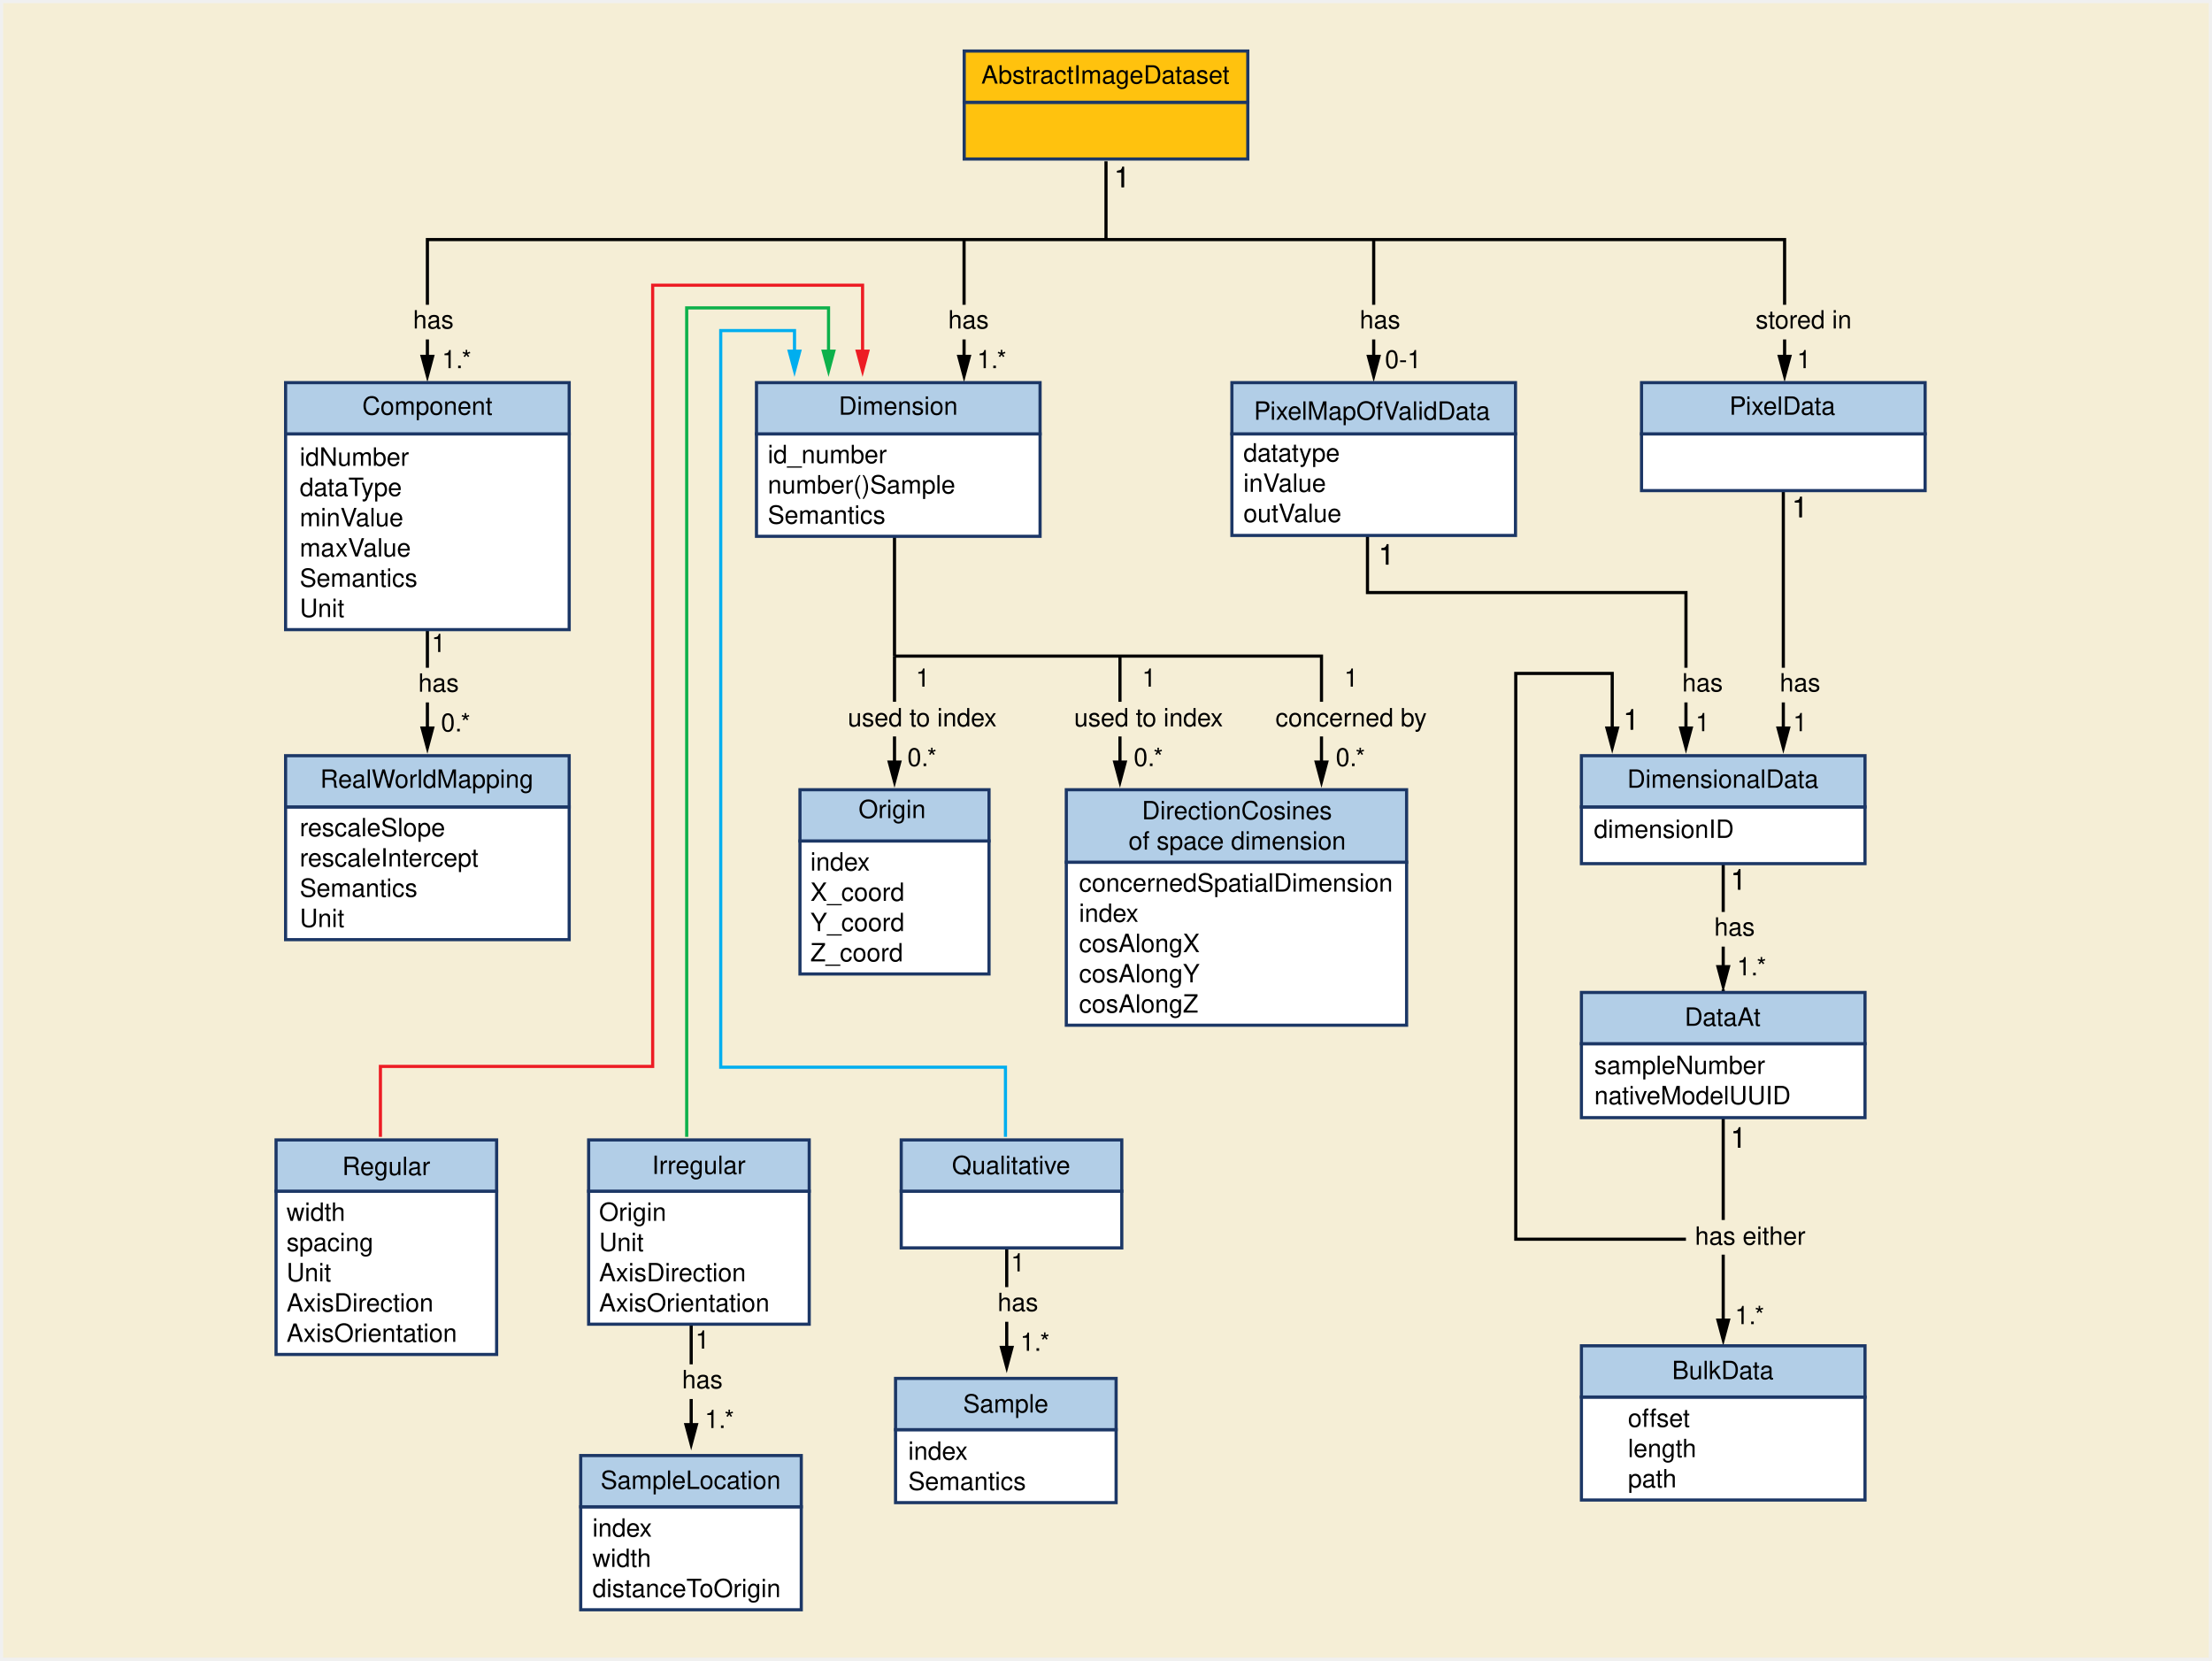
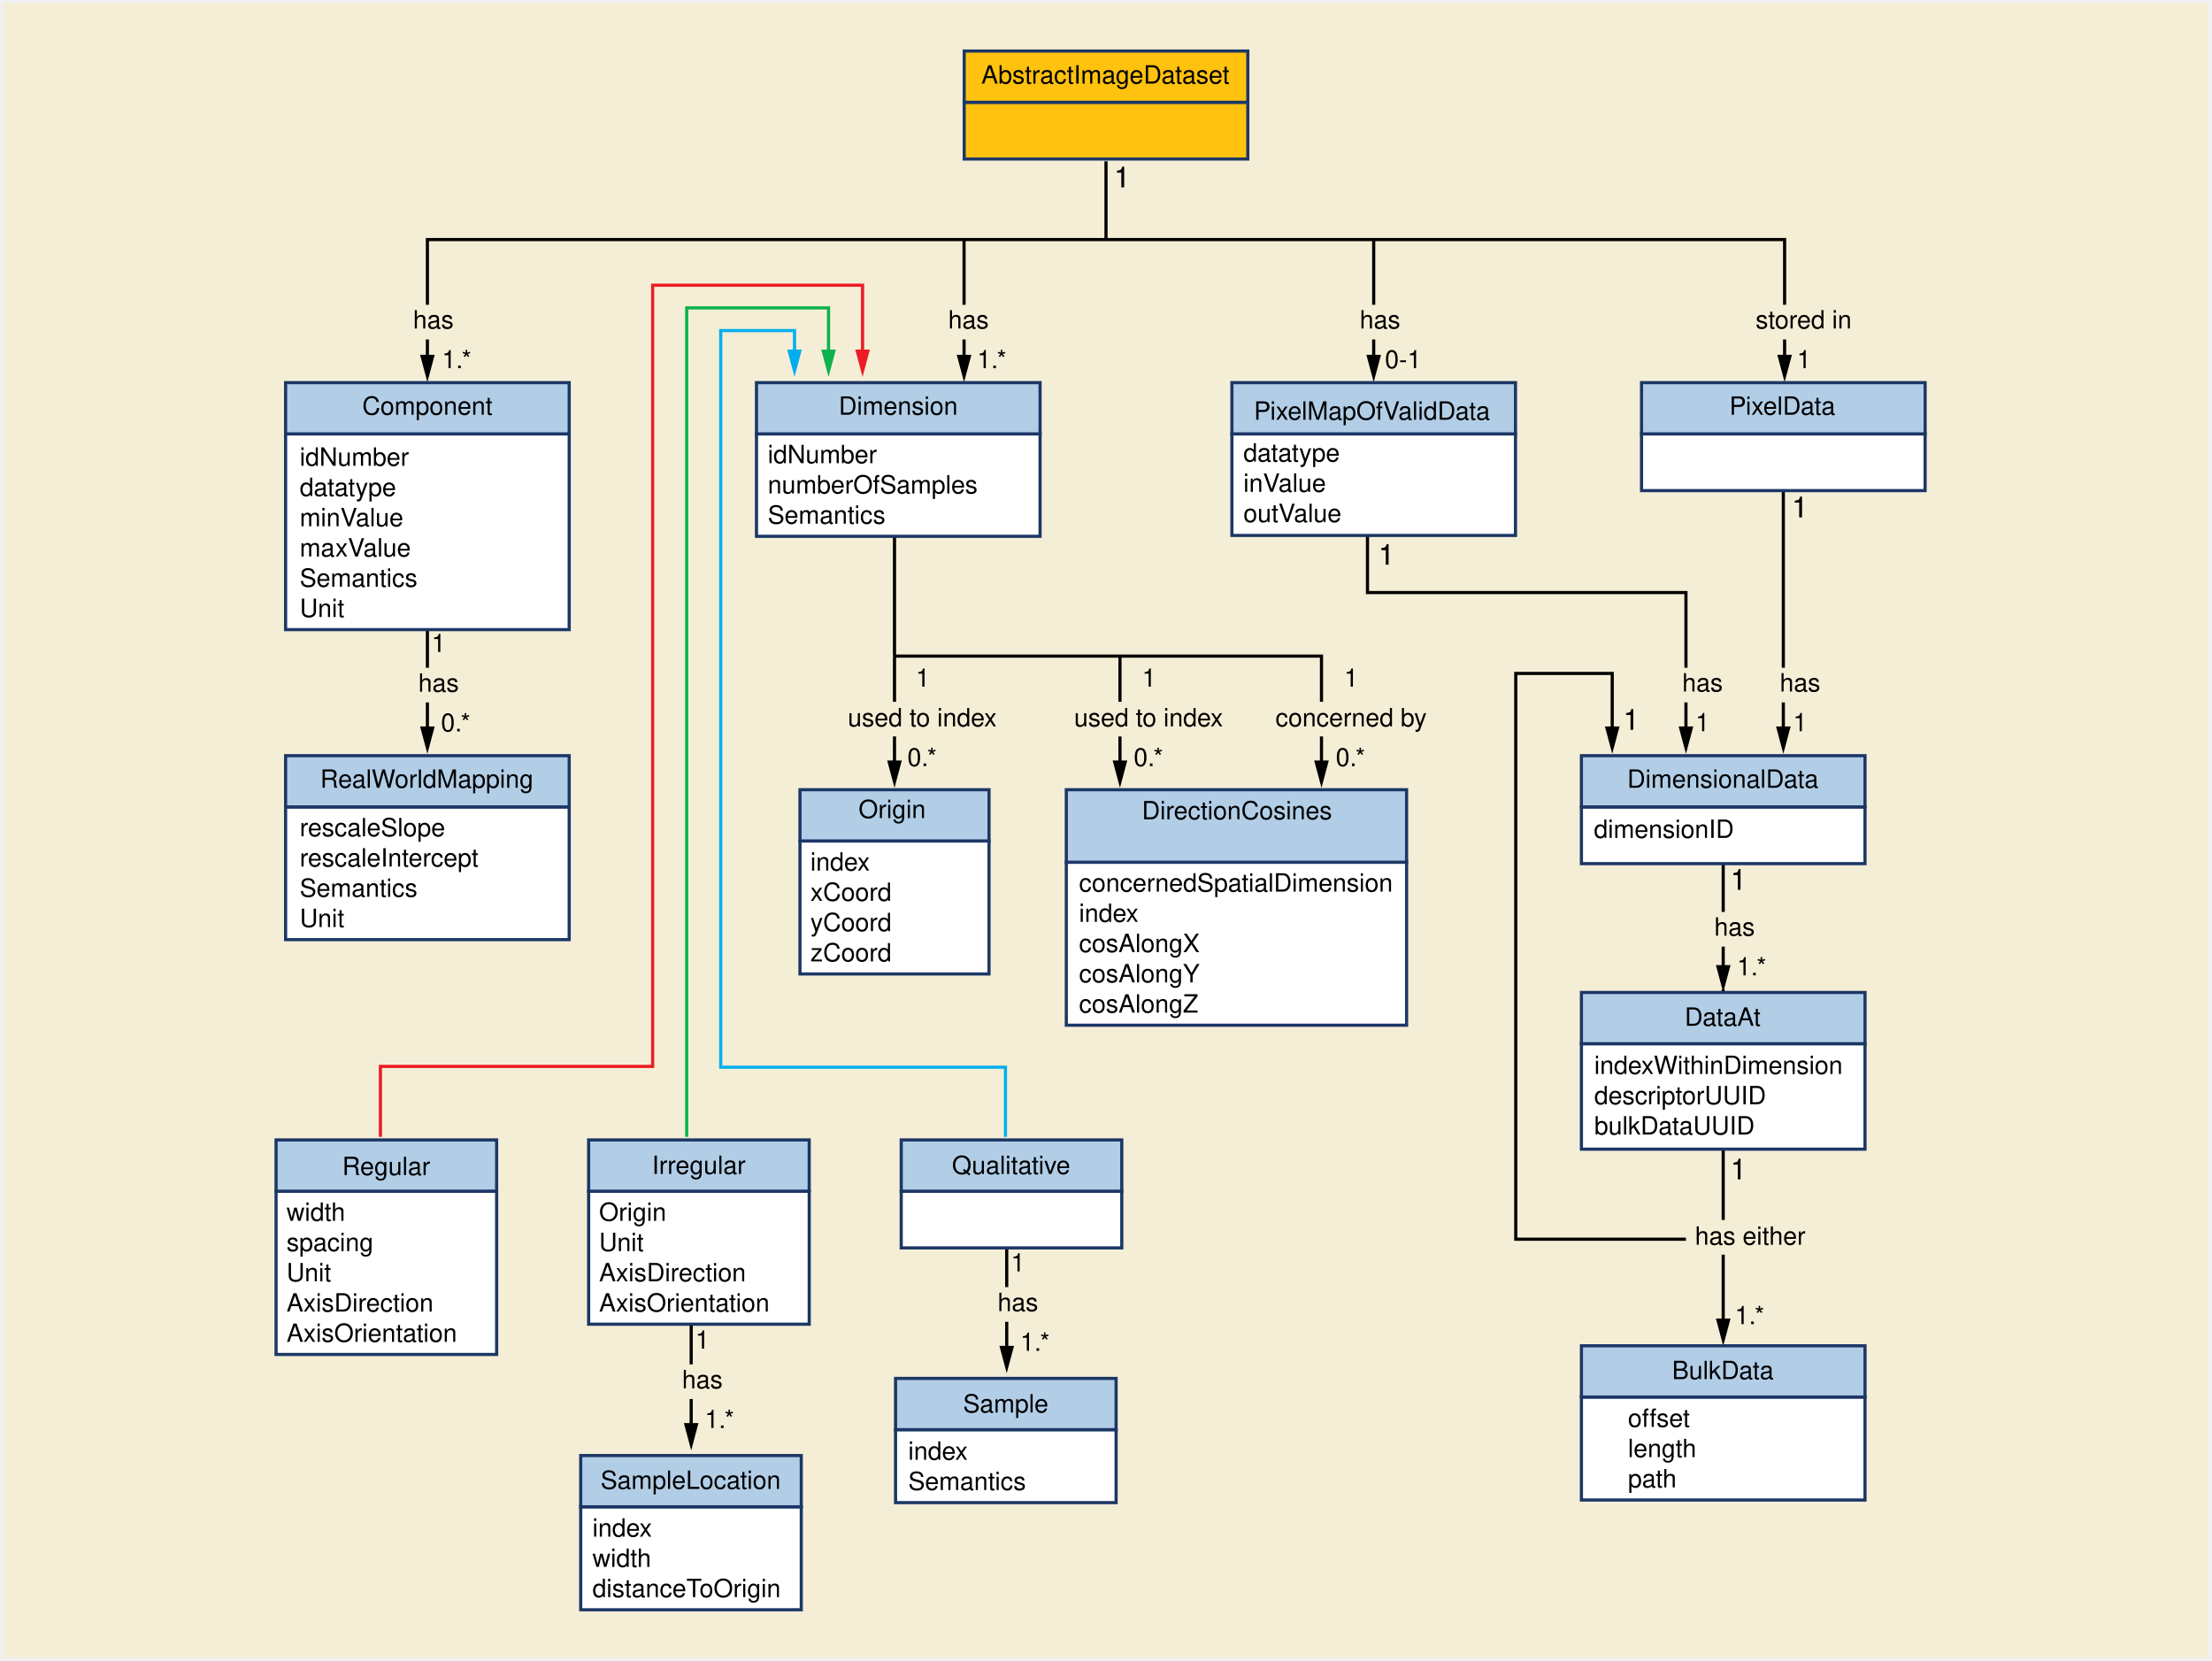
<svg xmlns="http://www.w3.org/2000/svg" version="1.1" id="Layer_1" x="0px" y="0px" width="702px" height="527px" viewBox="0 0 702 527" enable-background="new 0 0 702 527" xml:space="preserve">
  <defs>
    <style type="text/css">
	text {
	  font-family: Helvetica, Verdana, ArialUnicodeMS, san-serif
	}
	</style>
  </defs>
  <g>
   </g>
  <g>
    <rect x="1" y="1" fill="#F5EED6" width="700" height="525" />
    <g>
      <line fill="none" stroke="#000000" x1="351" y1="51.179" x2="351" y2="76.02" />
      <g>
        <g>
          <line fill="none" stroke="#000000" x1="135.637" y1="199.549" x2="135.637" y2="232.106" />
          <g>
            <polygon points="133.312,230.521 135.637,239.193 137.961,230.521      " />
          </g>
        </g>
      </g>
      <g>
        <g>
          <polyline fill="none" stroke="#000000" points="566.362,114.166 566.362,76.02 135.637,76.02 135.637,114.166     " />
          <g>
            <polygon points="568.687,112.58 566.362,121.253 564.038,112.58      " />
          </g>
          <g>
            <polygon points="133.312,112.58 135.637,121.253 137.961,112.58      " />
          </g>
        </g>
      </g>
      <g>
        <g>
          <line fill="none" stroke="#000000" x1="305.956" y1="76.02" x2="305.956" y2="114.164" />
          <g>
            <polygon points="303.632,112.578 305.956,121.251 308.28,112.578      " />
          </g>
        </g>
      </g>
      <g>
        <g>
          <line fill="none" stroke="#000000" x1="435.956" y1="76.02" x2="435.956" y2="114.164" />
          <g>
            <polygon points="433.632,112.578 435.956,121.251 438.28,112.578      " />
          </g>
        </g>
      </g>
      <g>
        <g>
          <line fill="none" stroke="#000000" x1="219.356" y1="420.587" x2="219.356" y2="453.144" />
          <g>
            <polygon points="217.032,451.559 219.356,460.231 221.68,451.559      " />
          </g>
        </g>
      </g>
      <g>
        <g>
          <line fill="none" stroke="#000000" x1="319.493" y1="396.084" x2="319.493" y2="428.641" />
          <g>
            <polygon points="317.168,427.056 319.493,435.729 321.817,427.056      " />
          </g>
        </g>
      </g>
      <g>
        <g>
          <line fill="none" stroke="#000000" x1="283.879" y1="208.19" x2="283.879" y2="242.905" />
          <g>
            <polygon points="281.555,241.319 283.879,249.992 286.203,241.319      " />
          </g>
        </g>
      </g>
      <line fill="none" stroke="#000000" x1="283.877" y1="170.028" x2="283.877" y2="208.19" />
      <g>
        <g>
          <line fill="none" stroke="#000000" x1="355.433" y1="208.19" x2="355.433" y2="242.905" />
          <g>
            <polygon points="353.108,241.319 355.433,249.992 357.757,241.319      " />
          </g>
        </g>
      </g>
      <g>
        <g>
          <polyline fill="none" stroke="#000000" points="283.879,208.19 419.387,208.19 419.387,242.905     " />
          <g>
            <polygon points="417.062,241.319 419.387,249.992 421.711,241.319      " />
          </g>
        </g>
      </g>
      <g>
        <g>
          <line fill="none" stroke="#000000" x1="565.956" y1="155.679" x2="565.956" y2="232.106" />
          <g>
            <polygon points="563.632,230.521 565.956,239.193 568.28,230.521      " />
          </g>
        </g>
      </g>
      <g>
        <g>
          <line fill="none" stroke="#000000" x1="546.88" y1="273.842" x2="546.88" y2="307.835" />
          <g>
            <polygon points="544.556,306.25 546.88,314.923 549.204,306.25      " />
          </g>
        </g>
      </g>
      <g>
        <g>
          <line fill="none" stroke="#000000" x1="546.88" y1="313.99" x2="546.88" y2="419.976" />
          <g>
            <polygon points="544.556,418.391 546.88,427.063 549.204,418.391      " />
          </g>
        </g>
      </g>
      <g>
        <g>
          <polyline fill="none" stroke="#000000" points="433.984,170.028 433.984,188.029 433.869,188.029 535.056,188.029       535.056,232.106     " />
          <g>
            <polygon points="532.731,230.521 535.056,239.193 537.38,230.521      " />
          </g>
        </g>
      </g>
      <g>
        <g>
          <polyline fill="none" stroke="#000000" points="546.88,393.22 481.044,393.22 481.044,213.69 511.656,213.69 511.656,232.106           " />
          <g>
            <polygon points="509.332,230.521 511.656,239.193 513.98,230.521      " />
          </g>
        </g>
      </g>
      <g>
        <g>
          <polyline fill="none" stroke="#00AEEF" points="319.092,360.74 319.092,338.64 228.731,338.64 228.731,104.899 252.144,104.899       252.144,112.514     " />
          <g>
            <polygon fill="#00AEEF" points="249.819,110.929 252.144,119.602 254.468,110.929      " />
          </g>
        </g>
      </g>
      <g>
        <g>
          <polyline fill="none" stroke="#ED1C24" points="120.729,360.74 120.729,338.39 207.131,338.39 207.131,90.499 273.744,90.499       273.744,112.514     " />
          <g>
            <polygon fill="#ED1C24" points="271.42,110.929 273.744,119.602 276.068,110.929      " />
          </g>
        </g>
      </g>
      <g>
        <g>
          <polyline fill="none" stroke="#0DB14B" points="217.931,360.74 217.931,97.699 262.944,97.699 262.944,112.514     " />
          <g>
            <polygon fill="#0DB14B" points="260.62,110.929 262.944,119.602 265.268,110.929      " />
          </g>
        </g>
      </g>
      <g>
        <rect x="306" y="32.457" fill="#FFC20E" stroke="#1C3766" width="90" height="18" />
        <rect x="306" y="16.196" fill="#FFC20E" stroke="#1C3766" width="90" height="16.261" />
        <rect x="311.421" y="20.798" fill="none" width="79.157" height="9.729" />
        <text transform="matrix(1 0 0 1 311.4253 26.5249)" font-size="8">AbstractImageDataset</text>
      </g>
      <g>
        <rect x="520.956" y="137.679" fill="#FFFFFF" stroke="#1C3766" width="90" height="18" />
        <rect x="520.956" y="121.418" fill="#B2CEE7" stroke="#1C3766" width="90" height="16.261" />
        <rect x="530.828" y="125.871" fill="none" width="70.252" height="8.883" />
        <text transform="matrix(1 0 0 1 548.8379 131.5991)" font-size="8">PixelData</text>
      </g>
      <g>
        <rect x="90.637" y="137.679" fill="#FFFFFF" stroke="#1C3766" width="90" height="62.112" />
        <rect x="90.637" y="121.418" fill="#B2CEE7" stroke="#1C3766" width="90" height="16.261" />
        <rect x="100.51" y="125.87" fill="none" width="70.253" height="8.883" />
        <text transform="matrix(1 0 0 1 114.9561 131.5952)" font-size="8">Component</text>
        <rect x="95.126" y="142.062" fill="none" width="37.348" height="57.728" />
        <text transform="matrix(1 0 0 1 95.125 147.7871)">
          <tspan x="0" y="0" font-size="8">idNumber</tspan>
-           <tspan x="0" y="9.6" font-size="8">dataType</tspan>
+           <tspan x="0" y="9.6" font-size="8">datatype</tspan>
          <tspan x="0" y="19.2" font-size="8">minValue</tspan>
          <tspan x="0" y="28.8" font-size="8">maxValue</tspan>
          <tspan x="0" y="38.4" font-size="8">Semantics</tspan>
          <tspan x="0" y="48" font-size="8">Unit</tspan>
        </text>
      </g>
      <g>
        <rect x="240.077" y="137.679" fill="#FFFFFF" stroke="#1C3766" width="90" height="32.504" />
        <rect x="240.077" y="121.418" fill="#B2CEE7" stroke="#1C3766" width="90" height="16.261" />
        <rect x="249.95" y="125.871" fill="none" width="70.254" height="8.883" />
        <text transform="matrix(1 0 0 1 266.1792 131.5991)" font-size="8">Dimension</text>
        <rect x="243.657" y="141.252" fill="none" width="59.578" height="28.929" />
        <text transform="matrix(1 0 0 1 243.6548 146.9785)">
-           <tspan x="0" y="0" font-size="8">id_number</tspan>
-           <tspan x="0" y="9.6" font-size="8">number()Sample</tspan>
+           <tspan x="0" y="0" font-size="8">idNumber</tspan>
+           <tspan x="0" y="9.6" font-size="8">numberOfSamples</tspan>
          <tspan x="0" y="19.2" font-size="8">Semantics</tspan>
        </text>
      </g>
      <g>
        <rect x="390.956" y="137.679" fill="#FFFFFF" stroke="#1C3766" width="90" height="32.228" />
        <rect x="390.956" y="121.418" fill="#B2CEE7" stroke="#1C3766" width="90" height="16.261" />
        <rect x="397.938" y="127.461" fill="none" width="76.035" height="9.729" />
        <text transform="matrix(1 0 0 1 397.9385 133.186)" font-size="8">PixelMapOfValidData</text>
        <rect x="394.604" y="140.734" fill="none" width="59.578" height="28.929" />
        <text transform="matrix(1 0 0 1 394.6055 146.4609)">
          <tspan x="0" y="0" font-size="8">datatype</tspan>
          <tspan x="0" y="9.6" font-size="8">inValue</tspan>
          <tspan x="0" y="19.2" font-size="8">outValue</tspan>
        </text>
      </g>
      <g>
-         <rect x="501.88" y="331.183" fill="#FFFFFF" stroke="#1C3766" width="90" height="23.463" />
+         <rect x="501.88" y="331.183" fill="#FFFFFF" stroke="#1C3766" width="90" height="33.463" />
        <rect x="501.88" y="314.923" fill="#B2CEE7" stroke="#1C3766" width="90" height="16.26" />
        <rect x="518.193" y="319.776" fill="none" width="57.371" height="9.729" />
        <text transform="matrix(1 0 0 1 534.6455 325.498)" font-size="8">DataAt</text>
        <rect x="505.963" y="335.075" fill="none" width="62.691" height="19.328" />
        <text transform="matrix(1 0 0 1 505.959 340.7969)">
-           <tspan x="0" y="0" font-size="8">sampleNumber</tspan>
-           <tspan x="0" y="9.6" font-size="8">nativeModelUUID</tspan>
+           <tspan x="0" y="0" font-size="8">indexWithinDimension</tspan>
+           <tspan x="0" y="9.6" font-size="8">descriptorUUID</tspan>
+           <tspan x="0" y="19.2" font-size="8">bulkDataUUID</tspan>
        </text>
      </g>
      <g>
        <rect x="90.637" y="256.05" fill="#FFFFFF" stroke="#1C3766" width="90" height="42.113" />
        <rect x="90.637" y="239.792" fill="#B2CEE7" stroke="#1C3766" width="90" height="16.258" />
        <rect x="100.51" y="244.245" fill="none" width="70.253" height="8.881" />
        <text transform="matrix(1 0 0 1 101.6201 249.9692)" font-size="8">RealWorldMapping</text>
        <rect x="95.126" y="259.632" fill="none" width="56.918" height="38.527" />
        <text transform="matrix(1 0 0 1 95.125 265.3613)">
          <tspan x="0" y="0" font-size="8">rescaleSlope</tspan>
          <tspan x="0" y="9.6" font-size="8">rescaleIntercept</tspan>
          <tspan x="0" y="19.2" font-size="8">Semantics</tspan>
          <tspan x="0" y="28.8" font-size="8">Unit</tspan>
        </text>
      </g>
      <g>
        <rect x="253.881" y="266.849" fill="#FFFFFF" stroke="#1C3766" width="59.996" height="42.209" />
        <rect x="253.881" y="250.591" fill="#B2CEE7" stroke="#1C3766" width="59.996" height="16.258" />
        <rect x="260.681" y="253.856" fill="none" width="44.892" height="9.727" />
        <text transform="matrix(1 0 0 1 272.4585 259.5811)" font-size="8">Origin</text>
        <rect x="257.187" y="270.53" fill="none" width="54.251" height="38.527" />
        <text transform="matrix(1 0 0 1 257.186 276.2588)">
          <tspan x="0" y="0" font-size="8">index</tspan>
-           <tspan x="0" y="9.6" font-size="8">X_coord</tspan>
-           <tspan x="0" y="19.2" font-size="8">Y_coord</tspan>
-           <tspan x="0" y="28.8" font-size="8">Z_coord</tspan>
+           <tspan x="0" y="9.6" font-size="8">xCoord</tspan>
+           <tspan x="0" y="19.2" font-size="8">yCoord</tspan>
+           <tspan x="0" y="28.8" font-size="8">zCoord</tspan>
        </text>
      </g>
      <g>
        <rect x="501.877" y="256.05" fill="#FFFFFF" stroke="#1C3766" width="90" height="18" />
        <rect x="501.877" y="239.792" fill="#B2CEE7" stroke="#1C3766" width="90" height="16.258" />
        <rect x="511.75" y="244.245" fill="none" width="70.254" height="8.881" />
        <text transform="matrix(1 0 0 1 516.416 249.9727)" font-size="8">DimensionalData</text>
        <rect x="505.838" y="260.157" fill="none" width="44.465" height="9.729" />
        <text transform="matrix(1 0 0 1 505.8359 265.8848)" font-size="8">dimensionID</text>
      </g>
      <g>
        <rect x="338.403" y="273.589" fill="#FFFFFF" stroke="#1C3766" width="107.995" height="51.729" />
        <rect x="338.403" y="250.591" fill="#B2CEE7" stroke="#1C3766" width="107.995" height="22.998" />
        <rect x="358.151" y="254.259" fill="none" width="68.923" height="19.326" />
        <text transform="matrix(1 0 0 1 362.3867 259.9878)">
          <tspan x="0" y="0" font-size="8">DirectionCosines</tspan>
-           <tspan x="-4.23" y="9.6" font-size="8">of space dimension</tspan>
        </text>
        <rect x="342.43" y="277.188" fill="none" width="99.607" height="48.129" />
        <text transform="matrix(1 0 0 1 342.4346 282.916)">
          <tspan x="0" y="0" font-size="8">concernedSpatialDimension</tspan>
          <tspan x="0" y="9.6" font-size="8">index</tspan>
          <tspan x="0" y="19.2" font-size="8">cosAlongX</tspan>
          <tspan x="0" y="28.8" font-size="8">cosAlongY</tspan>
          <tspan x="0" y="38.4" font-size="8">cosAlongZ</tspan>
        </text>
      </g>
      <g>
        <rect x="184.293" y="478.128" fill="#FFFFFF" stroke="#1C3766" width="70" height="32.676" />
        <rect x="184.293" y="461.868" fill="#B2CEE7" stroke="#1C3766" width="70" height="16.26" />
        <rect x="190.607" y="466.723" fill="none" width="57.371" height="9.729" />
        <text transform="matrix(1 0 0 1 190.6045 472.4473)" font-size="8">SampleLocation</text>
        <rect x="188.021" y="481.873" fill="none" width="60.473" height="28.93" />
        <text transform="matrix(1 0 0 1 188.0186 487.5977)">
          <tspan x="0" y="0" font-size="8">index</tspan>
          <tspan x="0" y="9.6" font-size="8">width</tspan>
          <tspan x="0" y="19.2" font-size="8">distanceToOrigin</tspan>
        </text>
      </g>
      <g>
        <rect x="284.212" y="453.653" fill="#FFFFFF" stroke="#1C3766" width="69.995" height="23.154" />
        <rect x="284.212" y="437.392" fill="#B2CEE7" stroke="#1C3766" width="69.995" height="16.262" />
        <rect x="288.239" y="457.479" fill="none" width="37.349" height="19.328" />
        <text transform="matrix(1 0 0 1 288.2368 463.2012)">
          <tspan x="0" y="0" font-size="8">index</tspan>
          <tspan x="0" y="9.6" font-size="8">Semantics</tspan>
        </text>
        <rect x="305.65" y="442.483" fill="none" width="27.129" height="9.729" />
        <text transform="matrix(1 0 0 1 305.6494 448.2051)" font-size="8">Sample</text>
      </g>
      <g>
        <rect x="186.812" y="377.979" fill="#FFFFFF" stroke="#1C3766" width="70" height="42.209" />
        <rect x="186.812" y="361.718" fill="#B2CEE7" stroke="#1C3766" width="70" height="16.262" />
        <rect x="190.118" y="381.659" fill="none" width="54.254" height="38.529" />
        <text transform="matrix(1 0 0 1 190.1167 387.3877)">
          <tspan x="0" y="0" font-size="8">Origin</tspan>
          <tspan x="0" y="9.6" font-size="8">Unit</tspan>
          <tspan x="0" y="19.2" font-size="8">AxisDirection</tspan>
          <tspan x="0" y="28.8" font-size="8">AxisOrientation</tspan>
        </text>
        <rect x="206.865" y="366.782" fill="none" width="29.895" height="9.729" />
        <text transform="matrix(1 0 0 1 206.9165 372.5117)" font-size="8">Irregular</text>
      </g>
      <g>
        <rect x="87.612" y="377.979" fill="#FFFFFF" stroke="#1C3766" width="70" height="51.809" />
        <rect x="87.612" y="361.718" fill="#B2CEE7" stroke="#1C3766" width="70" height="16.262" />
        <rect x="90.935" y="381.655" fill="none" width="54.254" height="48.129" />
        <text transform="matrix(1 0 0 1 90.9326 387.3867)">
          <tspan x="0" y="0" font-size="8">width</tspan>
          <tspan x="0" y="9.6" font-size="8">spacing</tspan>
          <tspan x="0" y="19.2" font-size="8">Unit</tspan>
          <tspan x="0" y="28.8" font-size="8">AxisDirection</tspan>
          <tspan x="0" y="38.4" font-size="8">AxisOrientation</tspan>
        </text>
        <rect x="108.552" y="367.142" fill="none" width="28.121" height="9.729" />
        <text transform="matrix(1 0 0 1 108.6035 372.8711)" font-size="8">Regular</text>
      </g>
      <g>
        <rect x="286.012" y="377.979" fill="#FFFFFF" stroke="#1C3766" width="69.998" height="17.998" />
        <rect x="286.012" y="361.718" fill="#B2CEE7" stroke="#1C3766" width="69.998" height="16.262" />
        <rect x="302.113" y="366.81" fill="none" width="37.8" height="9.729" />
        <text transform="matrix(1 0 0 1 302.1128 372.5371)" font-size="8">Qualitative</text>
      </g>
      <g>
        <rect x="501.881" y="443.302" fill="#FFFFFF" stroke="#1C3766" width="89.998" height="32.676" />
        <rect x="501.881" y="427.042" fill="#B2CEE7" stroke="#1C3766" width="89.998" height="16.26" />
        <rect x="518.193" y="431.896" fill="none" width="57.371" height="9.729" />
        <text transform="matrix(1 0 0 1 530.6436 437.6191)" font-size="8">BulkData</text>
        <rect x="516.643" y="447.048" fill="none" width="60.473" height="28.928" />
        <text transform="matrix(1 0 0 1 516.6387 452.7734)">
          <tspan x="0" y="0" font-size="8">offset</tspan>
          <tspan x="0" y="9.6" font-size="8">length</tspan>
          <tspan x="0" y="19.199" font-size="8">path</tspan>
        </text>
      </g>
      <g>
        <rect x="127.242" y="211.892" fill="#F5EED6" width="20" height="10.997" />
        <rect x="210.961" y="432.929" fill="#F5EED6" width="20" height="10.998" />
        <rect x="311.098" y="408.426" fill="#F5EED6" width="20" height="10.998" />
        <rect x="561.852" y="211.892" fill="#F5EED6" width="20" height="10.997" />
        <rect x="530.89" y="211.892" fill="#F5EED6" width="20" height="10.997" />
        <rect x="266.953" y="222.69" fill="#F5EED6" width="52" height="10.997" />
        <rect x="338.812" y="222.69" fill="#F5EED6" width="52.004" height="10.997" />
        <rect x="402.991" y="222.69" fill="#F5EED6" width="52" height="10.997" />
        <rect x="127.218" y="96.714" fill="#F5EED6" width="20" height="10.997" />
        <rect x="297.049" y="96.714" fill="#F5EED6" width="20" height="10.997" />
        <rect x="427.048" y="96.714" fill="#F5EED6" width="20" height="10.997" />
        <rect x="555.327" y="96.714" fill="#F5EED6" width="35.37" height="10.997" />
        <rect x="540.483" y="289.378" fill="#F5EED6" width="20" height="10.998" />
        <rect x="535.056" y="387.12" fill="#F5EED6" width="40.51" height="10.998" />
      </g>
      <g>
        <g>
          <g opacity="0.8">
            <rect x="353.594" y="52.977" fill="none" width="16.896" height="8.574" />
            <text transform="matrix(1 0 0 1 353.5918 59.418)" font-size="9">1</text>
          </g>
          <rect x="353.594" y="52.977" fill="none" width="16.896" height="8.574" />
          <text transform="matrix(1 0 0 1 353.5918 59.418)" font-size="9">1</text>
        </g>
        <g>
          <g opacity="0.8">
            <rect x="515.162" y="225.094" fill="none" width="6.561" height="8.574" />
            <text transform="matrix(1 0 0 1 515.1582 231.5347)" font-size="9">1</text>
          </g>
          <rect x="515.162" y="225.094" fill="none" width="6.561" height="8.574" />
          <text transform="matrix(1 0 0 1 515.1582 231.5347)" font-size="9">1</text>
        </g>
        <g>
          <g opacity="0.8">
            <rect x="568.717" y="157.69" fill="none" width="16.895" height="8.574" />
            <text transform="matrix(1 0 0 1 568.7129 164.1309)" font-size="9">1</text>
          </g>
          <rect x="568.717" y="157.69" fill="none" width="16.895" height="8.574" />
          <text transform="matrix(1 0 0 1 568.7129 164.1309)" font-size="9">1</text>
        </g>
        <g>
          <g opacity="0.8">
            <rect x="437.52" y="172.726" fill="none" width="16.895" height="8.574" />
            <text transform="matrix(1 0 0 1 437.5156 179.1665)" font-size="9">1</text>
          </g>
          <rect x="437.52" y="172.726" fill="none" width="16.895" height="8.574" />
          <text transform="matrix(1 0 0 1 437.5156 179.1665)" font-size="9">1</text>
        </g>
        <rect x="128.656" y="201.167" fill="none" width="21.064" height="35.33" />
        <text transform="matrix(1 0 0 1 136.9653 206.8936)">
          <tspan x="0" y="0" font-size="8">1</tspan>
          <tspan x="-4.225" y="12.6" font-size="8">has</tspan>
          <tspan x="2.972" y="25.2" font-size="8">0.*</tspan>
        </text>
        <rect x="212.375" y="422.206" fill="none" width="21.064" height="35.329" />
        <text transform="matrix(1 0 0 1 220.6821 427.9326)">
          <tspan x="0" y="0" font-size="8">1</tspan>
          <tspan x="-4.225" y="12.601" font-size="8">has</tspan>
          <tspan x="2.972" y="25.2" font-size="8">1.*</tspan>
        </text>
        <rect x="312.512" y="397.703" fill="none" width="21.064" height="35.329" />
        <text transform="matrix(1 0 0 1 320.8193 403.4297)">
          <tspan x="0" y="0" font-size="8">1</tspan>
          <tspan x="-4.225" y="12.601" font-size="8">has</tspan>
          <tspan x="2.972" y="25.2" font-size="8">1.*</tspan>
        </text>
        <rect x="560.748" y="213.69" fill="none" width="21.064" height="22.807" />
        <text transform="matrix(1 0 0 1 564.8242 219.4155)">
          <tspan x="0" y="0" font-size="8">has</tspan>
          <tspan x="4.225" y="12.6" font-size="8">1</tspan>
        </text>
        <rect x="529.785" y="213.69" fill="none" width="21.064" height="22.807" />
        <text transform="matrix(1 0 0 1 533.8652 219.4155)">
          <tspan x="0" y="0" font-size="8">has</tspan>
          <tspan x="4.225" y="12.6" font-size="8">1</tspan>
        </text>
        <rect x="125.032" y="98.513" fill="none" width="25" height="23.064" />
        <text transform="matrix(1 0 0 1 131.0835 104.2373)">
          <tspan x="0" y="0" font-size="8">has</tspan>
          <tspan x="9.164" y="12.6" font-size="8">1.*</tspan>
        </text>
        <rect x="294.863" y="98.513" fill="none" width="25" height="23.064" />
        <text transform="matrix(1 0 0 1 300.9141 104.2373)">
          <tspan x="0" y="0" font-size="8">has</tspan>
          <tspan x="9.164" y="12.6" font-size="8">1.*</tspan>
        </text>
        <rect x="424.861" y="98.513" fill="none" width="26.213" height="23.064" />
        <text transform="matrix(1 0 0 1 431.5156 104.2373)">
          <tspan x="0" y="0" font-size="8">has</tspan>
          <tspan x="7.993" y="12.6" font-size="8">0-1</tspan>
        </text>
        <rect x="557.17" y="98.513" fill="none" width="30.684" height="22.329" />
        <text transform="matrix(1 0 0 1 557.1582 104.2378)">
          <tspan x="0" y="0" font-size="8">stored in</tspan>
          <tspan x="13.117" y="12.6" font-size="8">1</tspan>
        </text>
        <rect x="269.052" y="212.166" fill="none" width="47.59" height="34.929" />
        <text transform="matrix(1 0 0 1 290.6221 217.8906)">
          <tspan x="0" y="0" font-size="8">1</tspan>
          <tspan x="-21.57" y="12.6" font-size="8">used to index</tspan>
          <tspan x="-2.668" y="25.2" font-size="8">0.*</tspan>
        </text>
        <rect x="340.875" y="212.166" fill="none" width="47.597" height="34.929" />
        <text transform="matrix(1 0 0 1 362.4492 217.8901)">
          <tspan x="0" y="0" font-size="8">1</tspan>
          <tspan x="-21.571" y="12.6" font-size="8">used to index</tspan>
          <tspan x="-2.668" y="25.2" font-size="8">0.*</tspan>
        </text>
        <rect x="404.785" y="212.166" fill="none" width="48.031" height="34.929" />
        <text transform="matrix(1 0 0 1 426.5762 217.8901)">
          <tspan x="0" y="0" font-size="8">1</tspan>
          <tspan x="-21.791" y="12.6" font-size="8">concerned by</tspan>
          <tspan x="-2.668" y="25.2" font-size="8">0.*</tspan>
        </text>
        <g>
          <g opacity="0.8">
            <rect x="549.23" y="275.854" fill="none" width="16.895" height="8.574" />
            <text transform="matrix(1 0 0 1 549.2285 282.293)" font-size="9">1</text>
          </g>
          <rect x="549.23" y="275.854" fill="none" width="16.895" height="8.574" />
          <text transform="matrix(1 0 0 1 549.2285 282.293)" font-size="9">1</text>
        </g>
        <rect x="539.945" y="291.177" fill="none" width="21.064" height="22.807" />
        <text transform="matrix(1 0 0 1 544.0273 296.8984)">
          <tspan x="0" y="0" font-size="8">has</tspan>
          <tspan x="7.195" y="12.6" font-size="8">1.*</tspan>
        </text>
        <g>
          <g opacity="0.8">
            <rect x="549.23" y="357.76" fill="none" width="16.895" height="8.574" />
-             <text transform="matrix(1 0 0 1 549.2295 364.1992)" font-size="9">1</text>
+             <text transform="matrix(1 0 0 1 549.2295 374.1992)" font-size="9">1</text>
          </g>
          <rect x="549.23" y="357.76" fill="none" width="16.895" height="8.574" />
-           <text transform="matrix(1 0 0 1 549.2295 364.1992)" font-size="9">1</text>
+           <text transform="matrix(1 0 0 1 549.2295 374.1992)" font-size="9">1</text>
        </g>
        <rect x="537.859" y="389.245" fill="none" width="35.238" height="35.479" />
        <text transform="matrix(1 0 0 1 537.9121 394.9707)">
          <tspan x="0" y="0" font-size="8">has either</tspan>
          <tspan x="12.674" y="25.201" font-size="8">1.*</tspan>
        </text>
      </g>
    </g>
  </g>
</svg>
